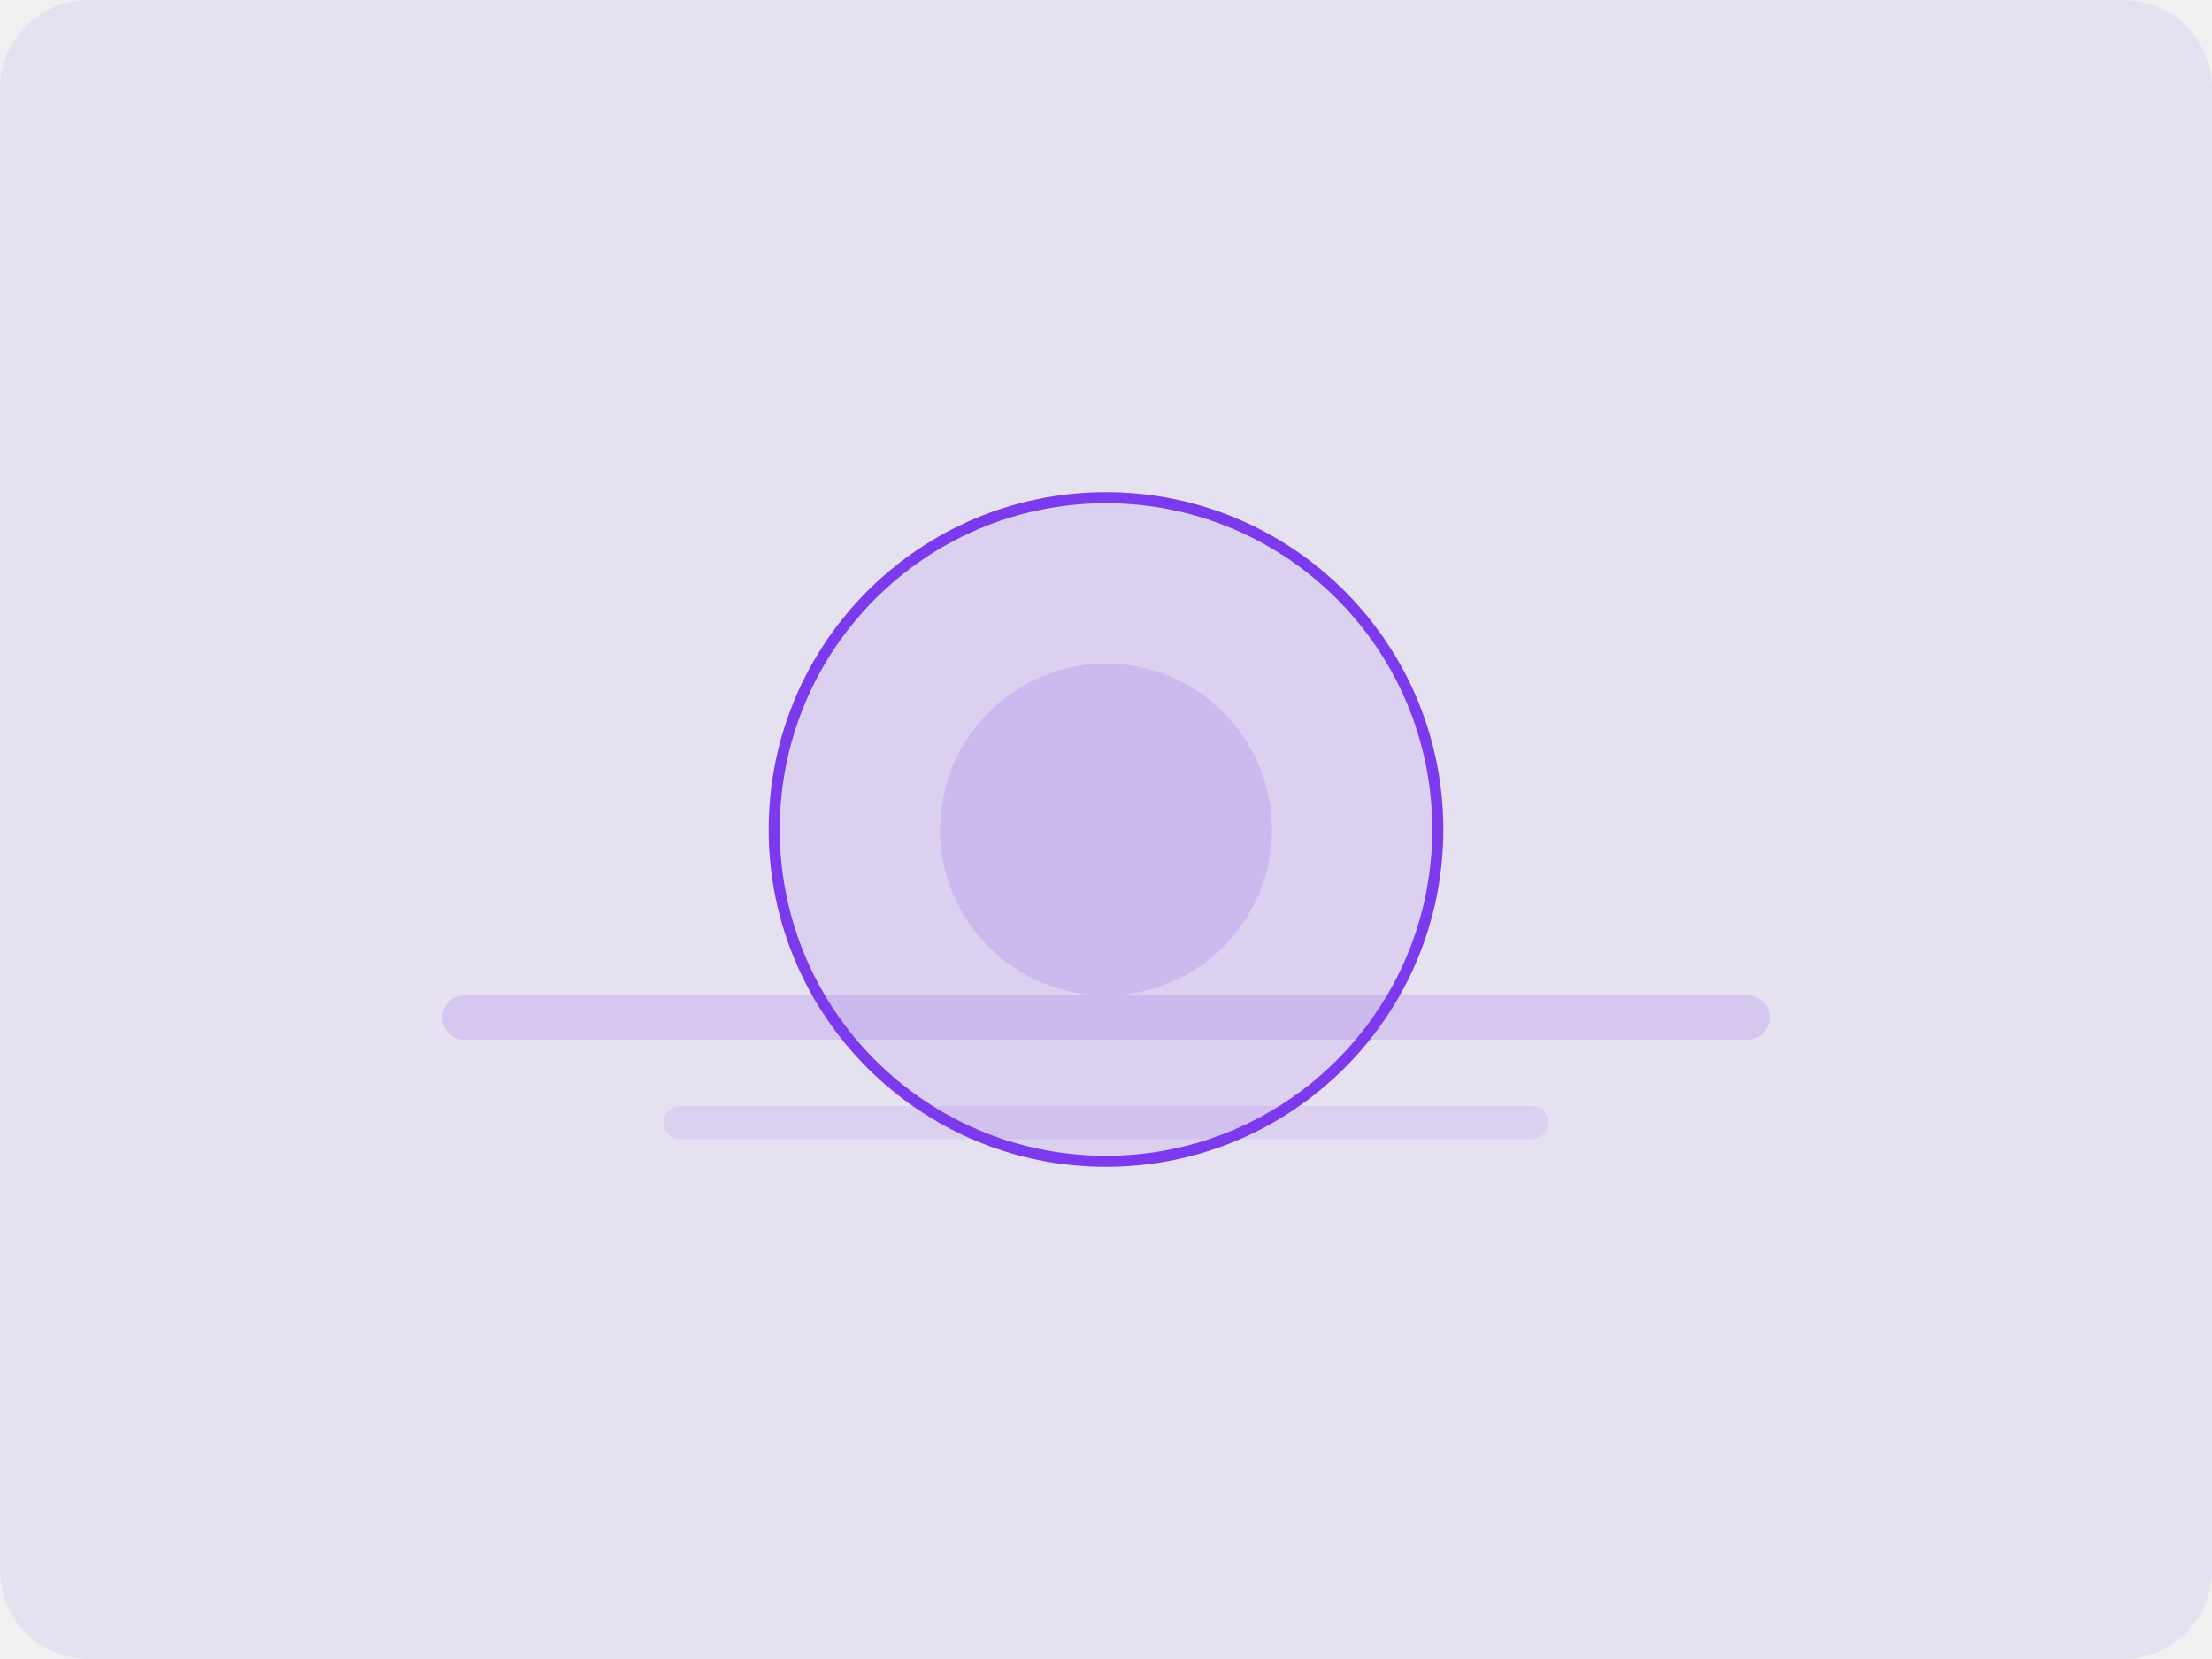
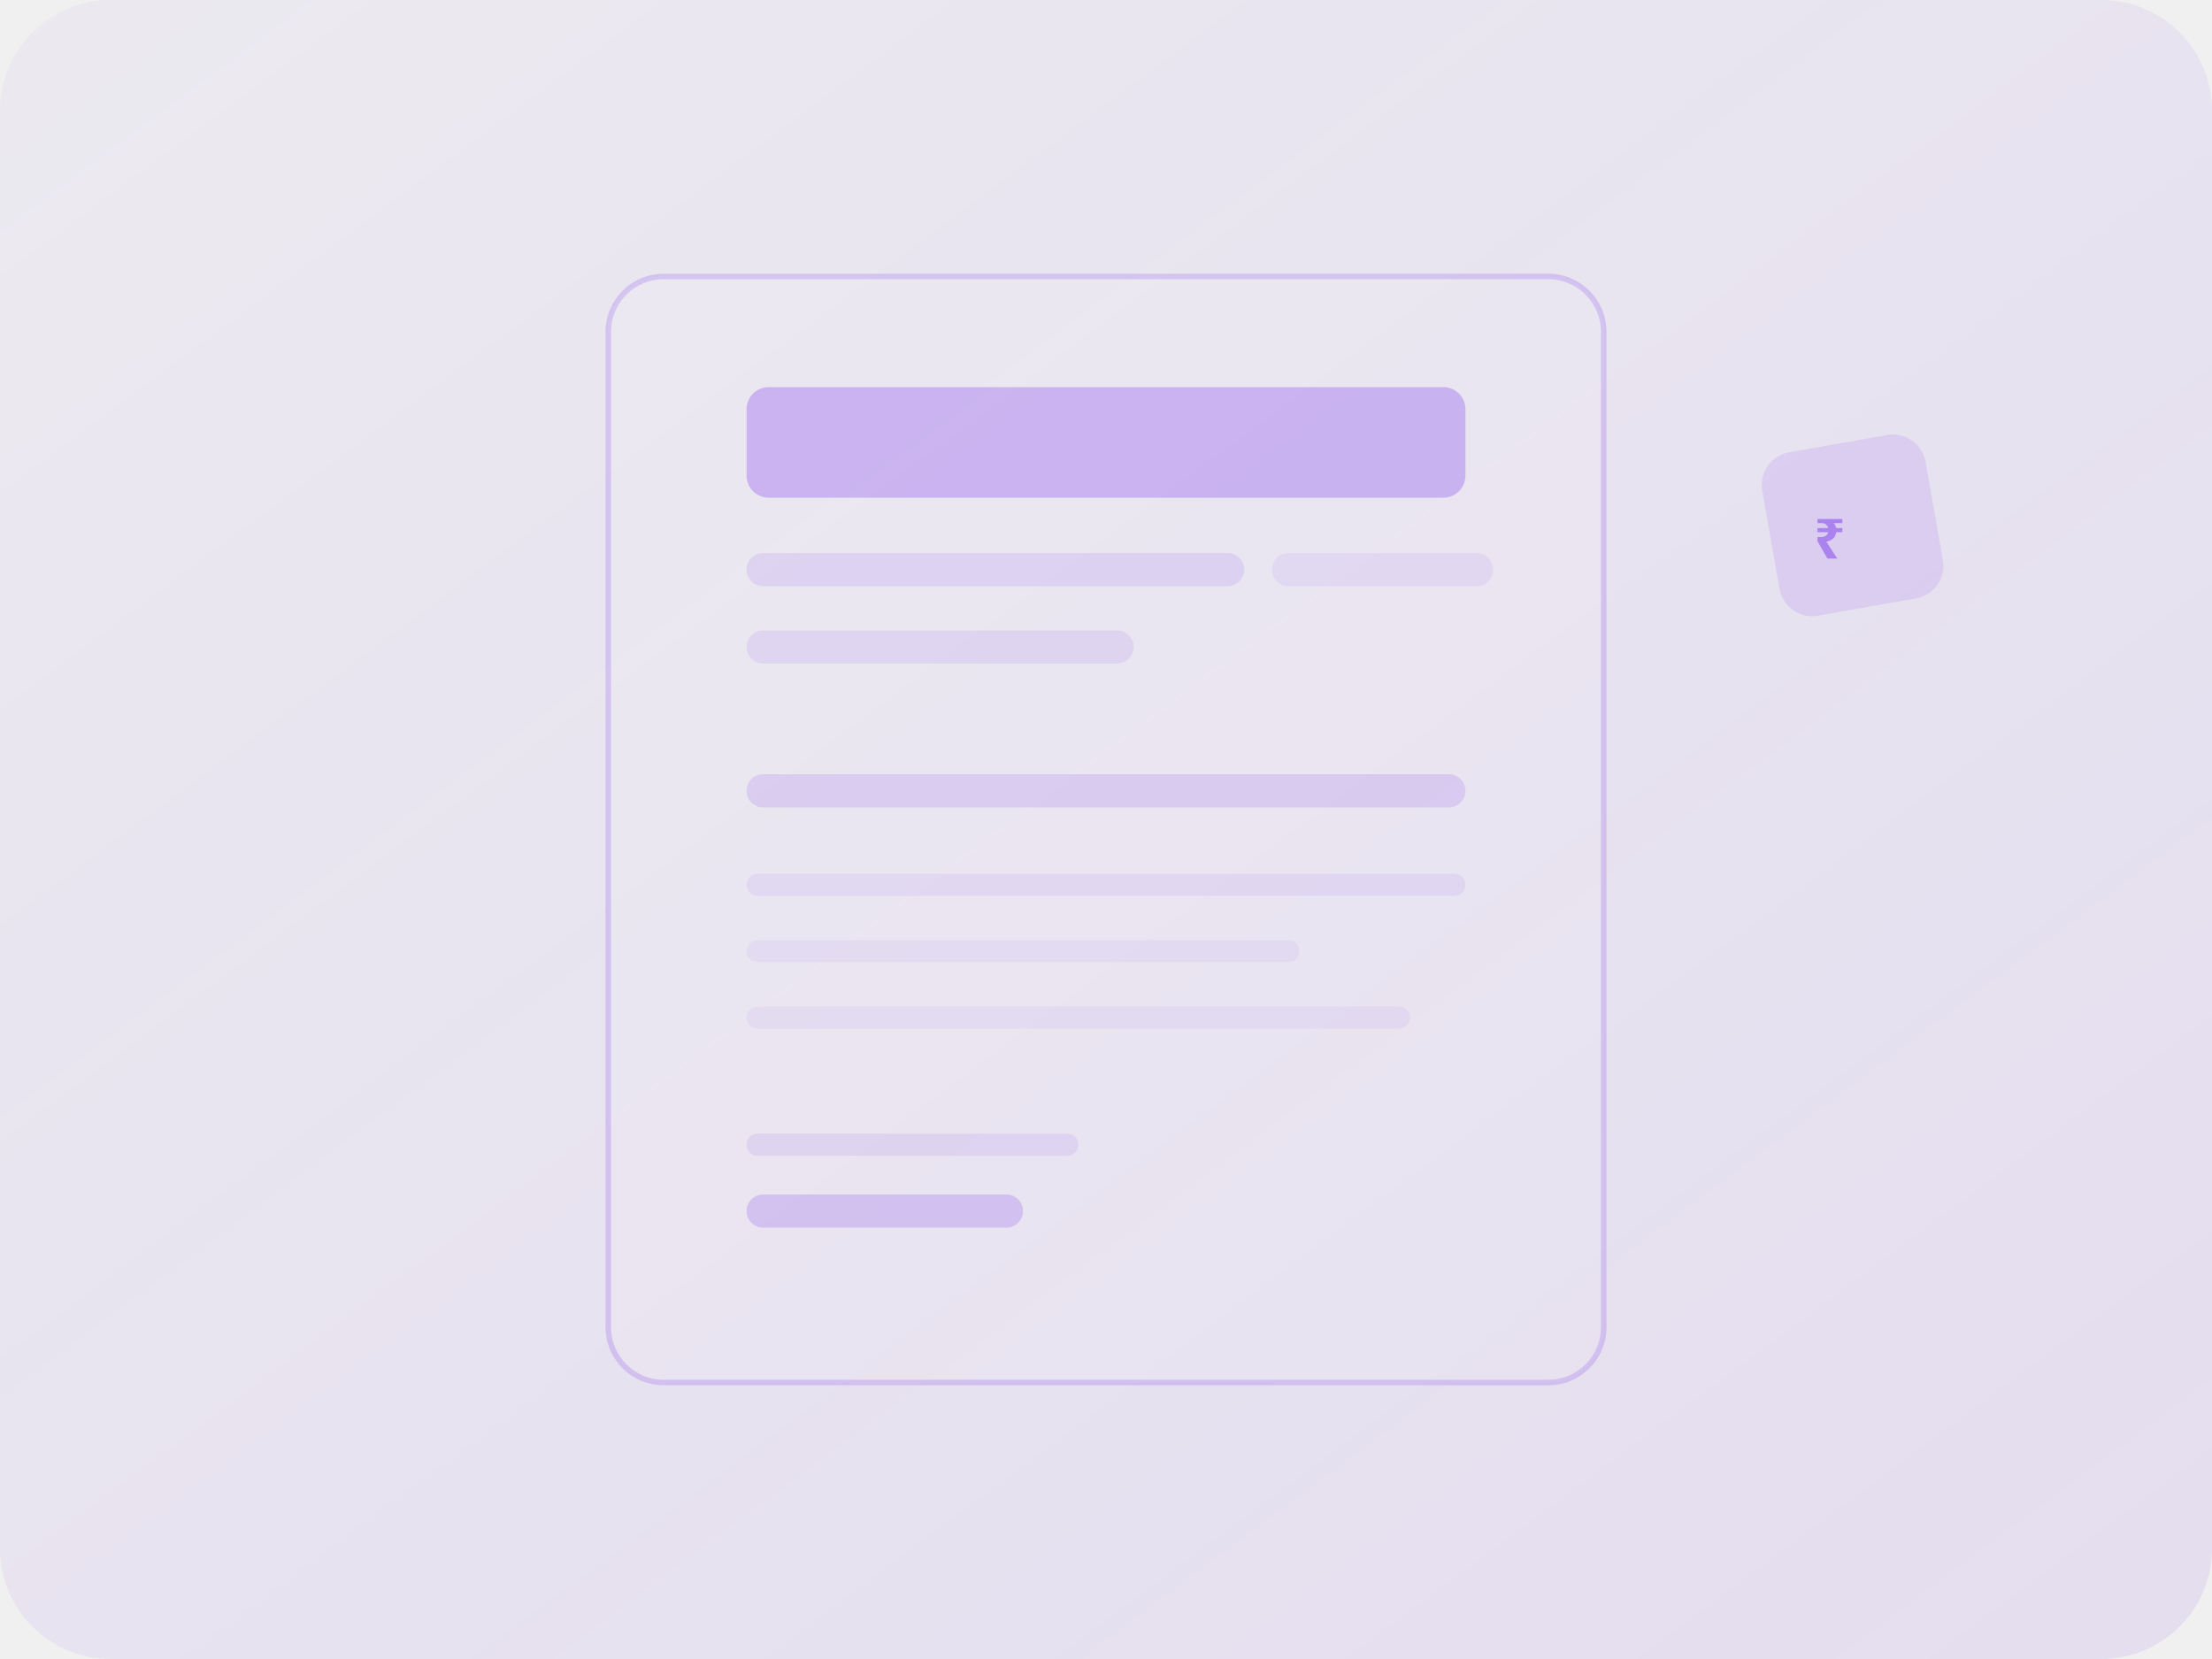
<svg xmlns="http://www.w3.org/2000/svg" viewBox="0 0 400 300" fill="none">
-   <rect width="400" height="300" rx="16" fill="#7c3aed" fill-opacity="0.08" />
-   <circle cx="200" cy="150" r="60" stroke="#7c3aed" stroke-width="2" fill="#7c3aed" fill-opacity="0.1" />
-   <circle cx="200" cy="150" r="30" fill="#7c3aed" fill-opacity="0.15" />
-   <rect x="80" y="180" width="240" height="8" rx="4" fill="#7c3aed" fill-opacity="0.15" />
-   <rect x="120" y="200" width="160" height="6" rx="3" fill="#7c3aed" fill-opacity="0.1" />
+   <defs>
+     <linearGradient id="bg" x1="0" y1="0" x2="1" y2="1">
+       <stop offset="0%" stop-color="#7c3aed" stop-opacity="0.04" />
+       <stop offset="100%" stop-color="#7c3aed" stop-opacity="0.1" />
+     </linearGradient>
+   </defs>
+   <rect width="400" height="300" rx="20" fill="url(#bg)" />
+   <rect x="110" y="50" width="180" height="200" rx="10" fill="white" fill-opacity="0.08" stroke="#7c3aed" stroke-opacity="0.2" stroke-width="1" />
+   <rect x="135" y="70" width="130" height="20" rx="4" fill="#7c3aed" fill-opacity="0.3" />
+   <rect x="135" y="100" width="90" height="6" rx="3" fill="#7c3aed" fill-opacity="0.12" />
+   <rect x="135" y="114" width="70" height="6" rx="3" fill="#7c3aed" fill-opacity="0.1" />
+   <rect x="230" y="100" width="40" height="6" rx="3" fill="#7c3aed" fill-opacity="0.08" />
+   <rect x="135" y="140" width="130" height="6" rx="3" fill="#7c3aed" fill-opacity="0.15" />
+   <rect x="135" y="158" width="130" height="4" rx="2" fill="#7c3aed" fill-opacity="0.08" />
+   <rect x="135" y="170" width="100" height="4" rx="2" fill="#7c3aed" fill-opacity="0.06" />
+   <rect x="135" y="182" width="120" height="4" rx="2" fill="#7c3aed" fill-opacity="0.06" />
+   <rect x="135" y="205" width="60" height="4" rx="2" fill="#7c3aed" fill-opacity="0.1" />
+   <rect x="135" y="216" width="50" height="6" rx="3" fill="#7c3aed" fill-opacity="0.20" />
+   <rect x="320" y="80" width="30" height="30" rx="6" fill="#7c3aed" fill-opacity="0.12" transform="rotate(-10 335 95)" />
+   <text x="328" y="101" font-size="10" fill="#7c3aed" font-family="sans-serif" opacity="0.5" font-weight="bold">₹</text>
</svg>
